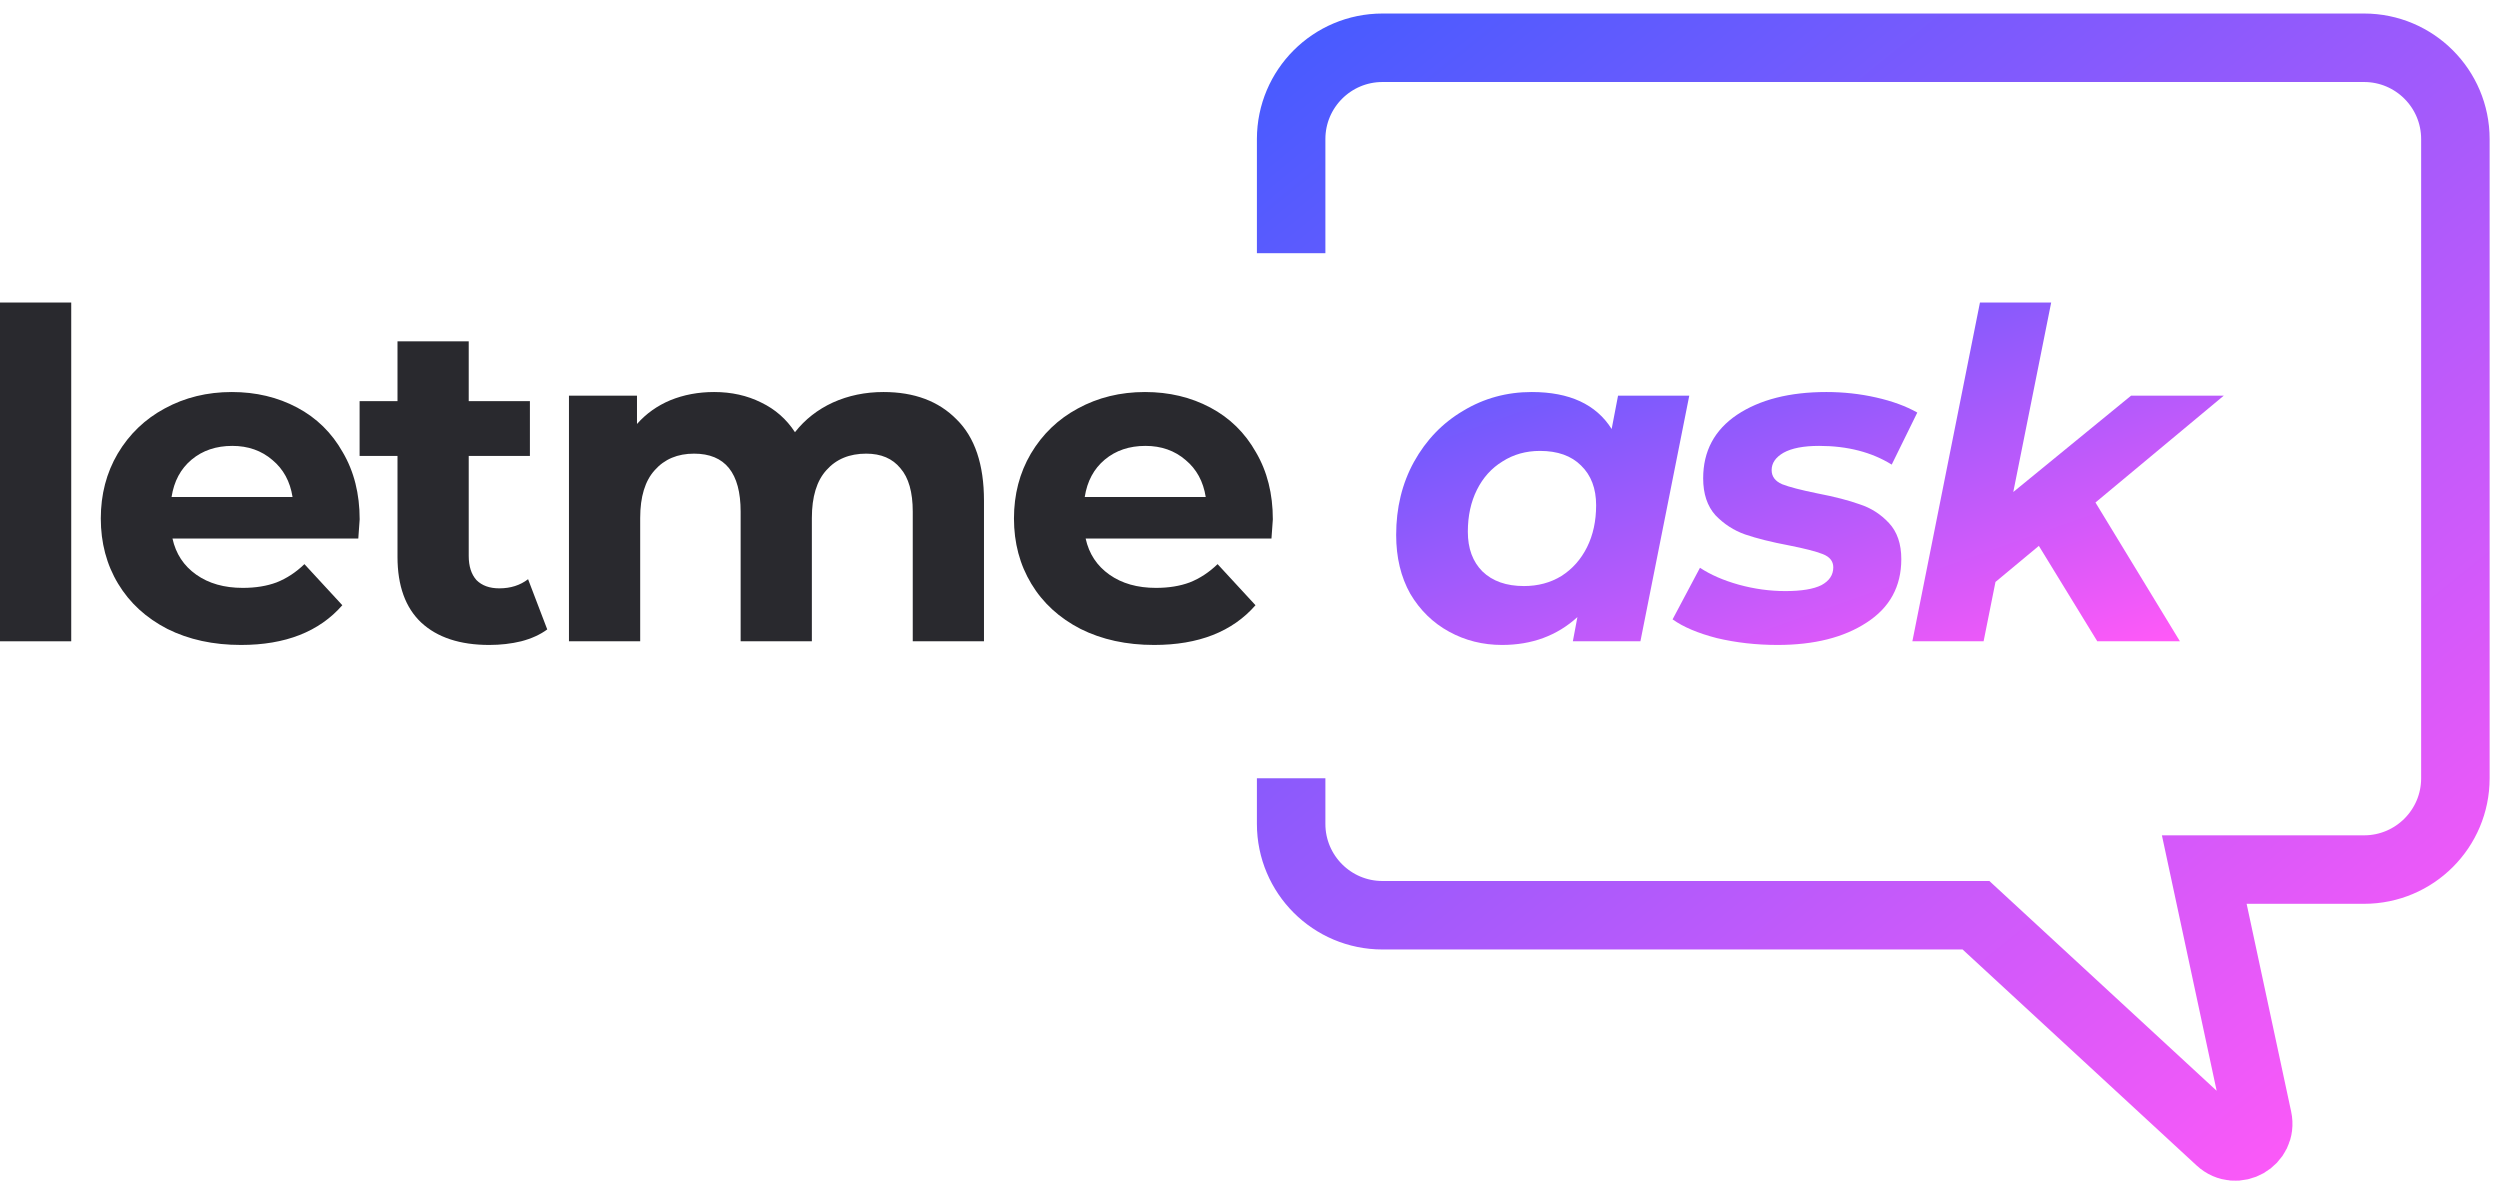
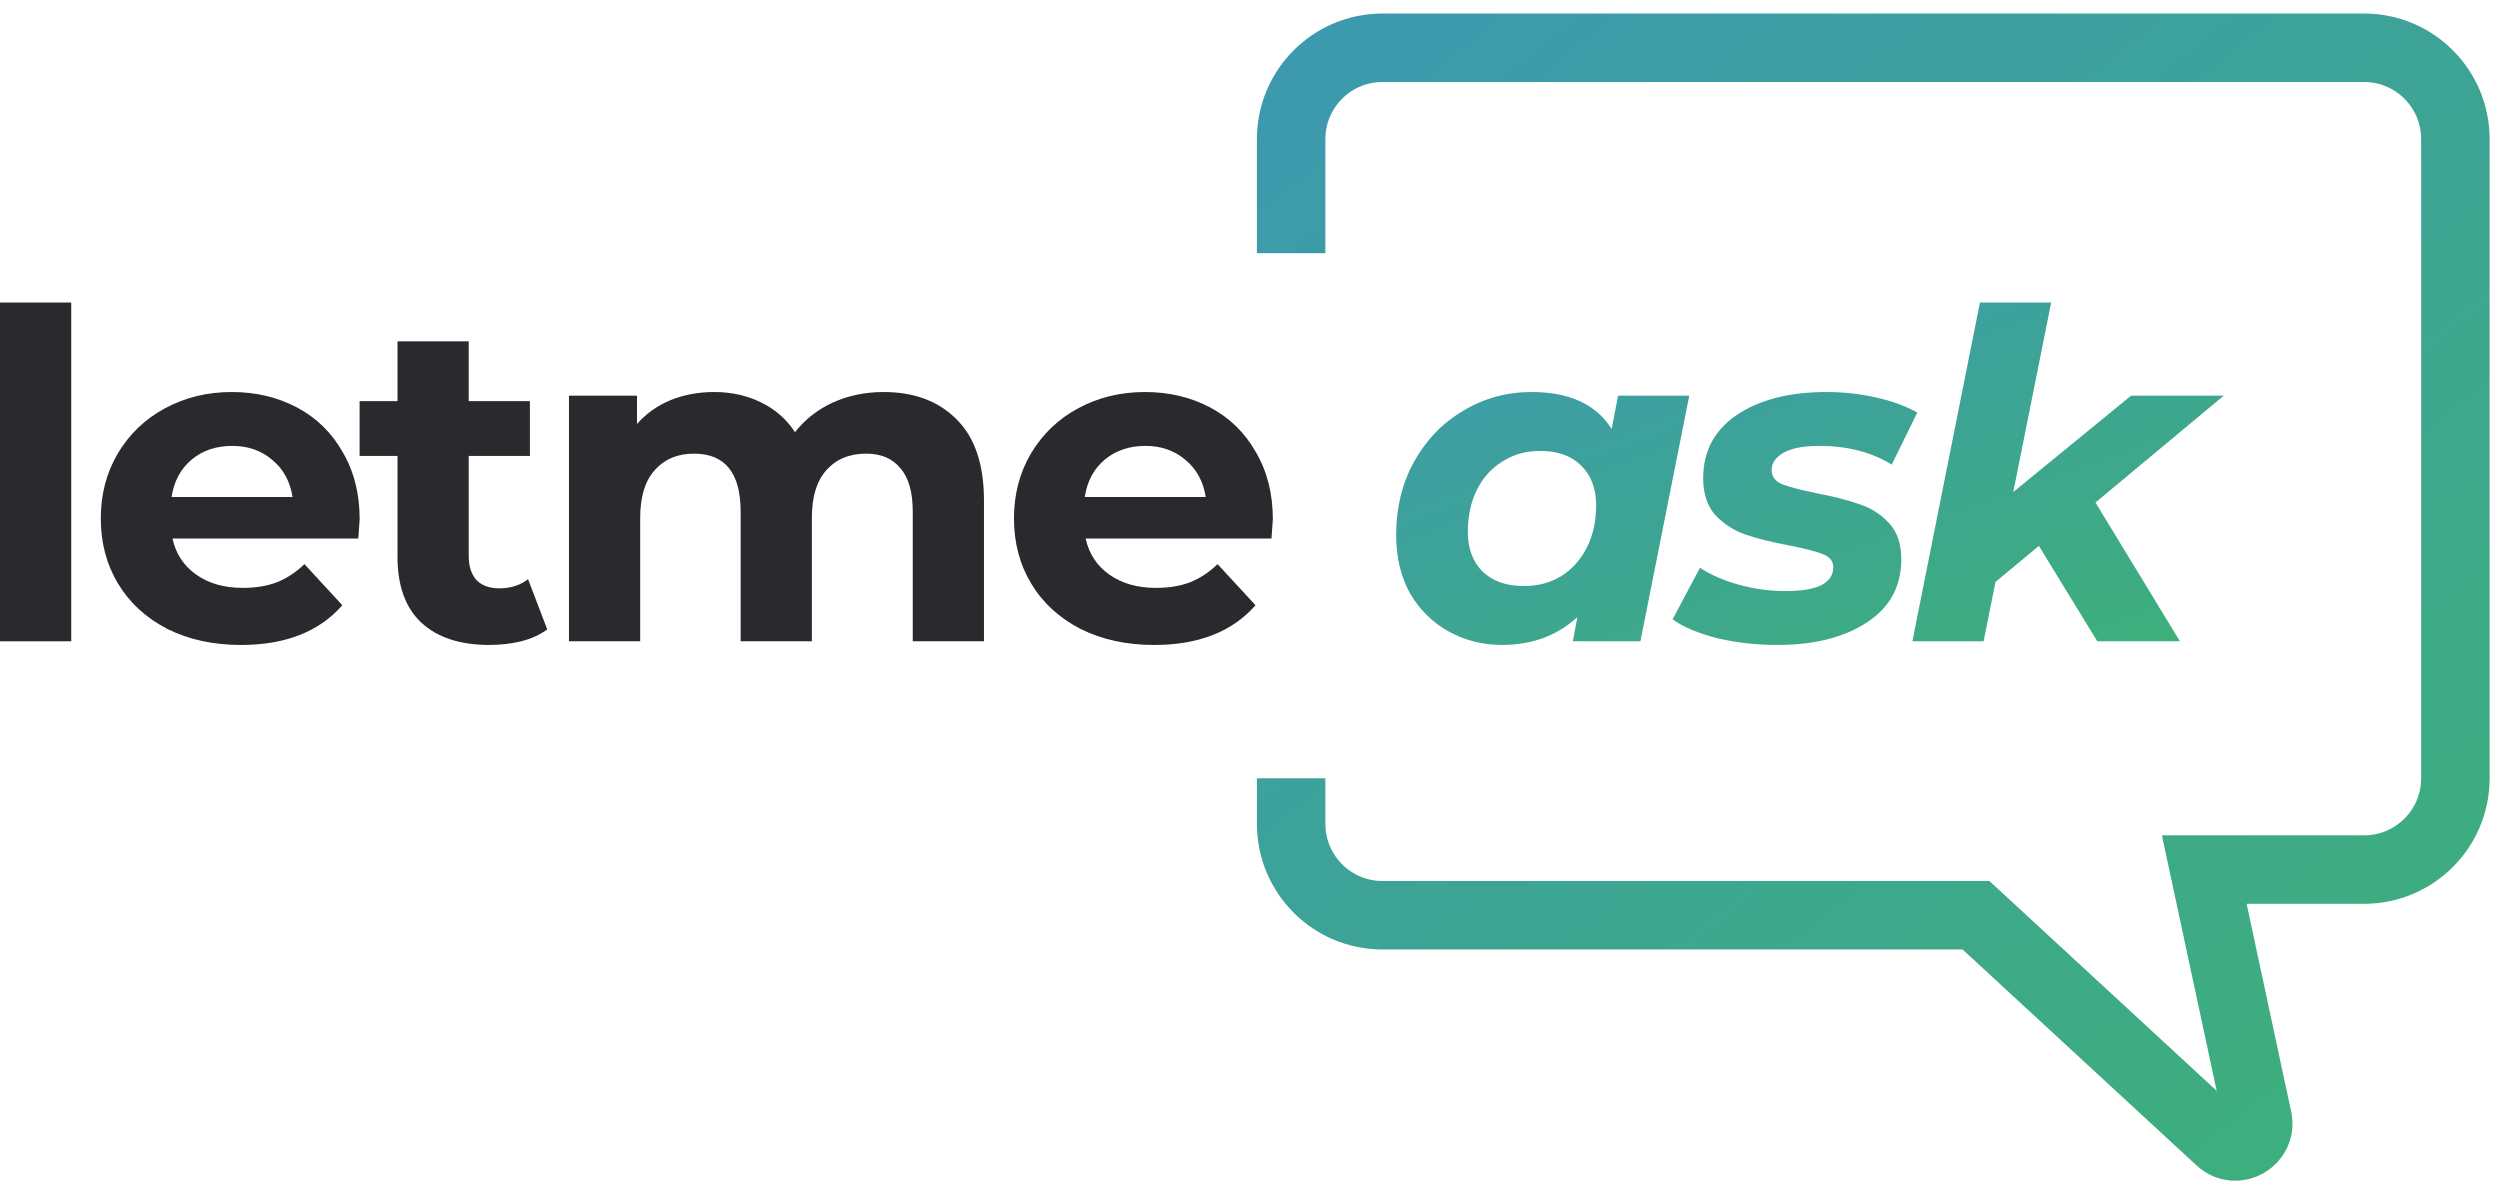
<svg xmlns="http://www.w3.org/2000/svg" width="157" height="75" viewBox="0 0 157 75" fill="none">
  <path d="M0 18.999H4.473V40.273H0V18.999Z" fill="#29292E" />
  <path d="M22.587 32.618C22.587 32.675 22.558 33.077 22.501 33.822H10.832C11.042 34.778 11.539 35.533 12.323 36.087C13.106 36.642 14.081 36.919 15.247 36.919C16.05 36.919 16.757 36.804 17.369 36.575C18 36.326 18.583 35.944 19.118 35.428L21.498 38.008C20.045 39.671 17.923 40.503 15.133 40.503C13.393 40.503 11.854 40.168 10.516 39.499C9.178 38.811 8.146 37.865 7.42 36.661C6.693 35.457 6.33 34.09 6.33 32.561C6.33 31.051 6.684 29.694 7.391 28.489C8.117 27.266 9.102 26.32 10.344 25.651C11.606 24.963 13.011 24.619 14.559 24.619C16.069 24.619 17.436 24.944 18.659 25.593C19.883 26.243 20.838 27.18 21.526 28.403C22.234 29.608 22.587 31.012 22.587 32.618ZM14.588 28.002C13.575 28.002 12.724 28.289 12.036 28.862C11.348 29.436 10.927 30.219 10.774 31.213H18.372C18.22 30.238 17.799 29.464 17.111 28.891C16.423 28.298 15.582 28.002 14.588 28.002Z" fill="#29292E" />
  <path d="M34.367 39.528C33.928 39.853 33.383 40.102 32.733 40.273C32.102 40.426 31.433 40.503 30.726 40.503C28.891 40.503 27.467 40.035 26.454 39.098C25.46 38.161 24.963 36.785 24.963 34.969V28.633H22.583V25.192H24.963V21.436H29.436V25.192H33.278V28.633H29.436V34.912C29.436 35.562 29.598 36.068 29.923 36.431C30.267 36.776 30.745 36.948 31.357 36.948C32.064 36.948 32.666 36.756 33.163 36.374L34.367 39.528Z" fill="#29292E" />
  <path d="M55.486 24.619C57.417 24.619 58.946 25.192 60.074 26.339C61.221 27.467 61.794 29.168 61.794 31.443V40.273H57.321V32.131C57.321 30.907 57.063 29.999 56.547 29.407C56.05 28.795 55.333 28.489 54.397 28.489C53.345 28.489 52.514 28.833 51.902 29.522C51.291 30.191 50.985 31.194 50.985 32.532V40.273H46.512V32.131C46.512 29.703 45.537 28.489 43.587 28.489C42.555 28.489 41.733 28.833 41.122 29.522C40.51 30.191 40.204 31.194 40.204 32.532V40.273H35.731V24.848H40.003V26.626C40.577 25.976 41.275 25.479 42.096 25.135C42.938 24.791 43.855 24.619 44.849 24.619C45.938 24.619 46.923 24.838 47.802 25.278C48.681 25.699 49.389 26.32 49.924 27.142C50.555 26.339 51.348 25.718 52.304 25.278C53.279 24.838 54.339 24.619 55.486 24.619Z" fill="#29292E" />
  <path d="M79.934 32.618C79.934 32.675 79.906 33.077 79.848 33.822H68.179C68.389 34.778 68.886 35.533 69.67 36.087C70.454 36.642 71.428 36.919 72.594 36.919C73.397 36.919 74.104 36.804 74.716 36.575C75.347 36.326 75.93 35.944 76.465 35.428L78.845 38.008C77.392 39.671 75.27 40.503 72.48 40.503C70.74 40.503 69.201 40.168 67.864 39.499C66.525 38.811 65.493 37.865 64.767 36.661C64.041 35.457 63.677 34.09 63.677 32.561C63.677 31.051 64.031 29.694 64.738 28.489C65.465 27.266 66.449 26.32 67.692 25.651C68.953 24.963 70.358 24.619 71.906 24.619C73.416 24.619 74.783 24.944 76.006 25.593C77.23 26.243 78.185 27.18 78.874 28.403C79.581 29.608 79.934 31.012 79.934 32.618ZM71.935 28.002C70.922 28.002 70.071 28.289 69.383 28.862C68.695 29.436 68.275 30.219 68.121 31.213H75.72C75.567 30.238 75.146 29.464 74.458 28.891C73.77 28.298 72.929 28.002 71.935 28.002Z" fill="#29292E" />
  <path d="M106.086 24.848L103.018 40.273H98.775L99.061 38.754C97.781 39.92 96.204 40.503 94.331 40.503C93.126 40.503 92.018 40.226 91.005 39.671C89.992 39.117 89.179 38.324 88.567 37.292C87.975 36.24 87.679 35.007 87.679 33.593C87.679 31.892 88.051 30.363 88.797 29.006C89.561 27.629 90.594 26.559 91.894 25.794C93.193 25.011 94.627 24.619 96.194 24.619C98.564 24.619 100.237 25.393 101.212 26.941L101.613 24.848H106.086ZM95.707 36.804C96.586 36.804 97.37 36.594 98.058 36.173C98.746 35.734 99.281 35.132 99.664 34.367C100.046 33.602 100.237 32.723 100.237 31.729C100.237 30.678 99.922 29.846 99.291 29.235C98.679 28.623 97.819 28.317 96.71 28.317C95.831 28.317 95.047 28.537 94.359 28.977C93.671 29.397 93.136 29.99 92.754 30.754C92.371 31.519 92.18 32.398 92.18 33.392C92.18 34.444 92.486 35.275 93.098 35.887C93.728 36.498 94.598 36.804 95.707 36.804Z" fill="url(#paint0_linear_logo)" />
  <path d="M111.632 40.503C110.294 40.503 109.023 40.359 107.819 40.073C106.634 39.767 105.707 39.375 105.038 38.897L106.758 35.657C107.427 36.097 108.239 36.451 109.195 36.718C110.17 36.986 111.145 37.12 112.119 37.12C113.133 37.12 113.888 36.995 114.385 36.747C114.882 36.479 115.13 36.106 115.13 35.629C115.13 35.246 114.91 34.969 114.471 34.797C114.031 34.625 113.324 34.444 112.349 34.252C111.24 34.042 110.323 33.813 109.596 33.564C108.889 33.316 108.268 32.914 107.733 32.36C107.217 31.787 106.959 31.012 106.959 30.038C106.959 28.336 107.666 27.008 109.08 26.052C110.514 25.096 112.387 24.619 114.7 24.619C115.77 24.619 116.812 24.733 117.825 24.963C118.838 25.192 119.698 25.508 120.406 25.909L118.8 29.177C117.538 28.394 116.019 28.002 114.241 28.002C113.266 28.002 112.521 28.145 112.005 28.432C111.508 28.719 111.259 29.082 111.259 29.522C111.259 29.923 111.479 30.219 111.919 30.41C112.358 30.582 113.094 30.774 114.127 30.984C115.216 31.194 116.105 31.424 116.793 31.672C117.5 31.901 118.112 32.293 118.628 32.847C119.144 33.402 119.402 34.157 119.402 35.113C119.402 36.833 118.676 38.161 117.223 39.098C115.79 40.035 113.926 40.503 111.632 40.503Z" fill="url(#paint1_linear_logo)" />
  <path d="M131.595 31.557L136.899 40.273H131.71L128.04 34.281L125.316 36.546L124.57 40.273H120.097L124.341 18.999H128.814L126.434 30.898L133.831 24.848H139.652L131.595 31.557Z" fill="url(#paint2_linear_logo)" />
  <path d="M81.084 15.902V8.734C81.084 5.567 83.652 3 86.819 3H148.463C151.63 3 154.198 5.567 154.198 8.734V48.875C154.198 52.042 151.63 54.609 148.463 54.609H138.428L141.782 70.26C142.075 71.628 140.436 72.563 139.408 71.614L124.092 57.477H86.819C83.652 57.477 81.084 54.909 81.084 51.742V48.875" stroke="url(#paint3_linear_logo)" stroke-width="4.301" />
  <defs>
    <linearGradient id="paint0_linear_logo" x1="87.679" y1="18.999" x2="99.758" y2="53.111" gradientUnits="userSpaceOnUse">
-       <stop stop-color="#485BFF" />
-       <stop offset="1" stop-color="#FF59F8" />
+       <stop stop-color="#3d99af" />
+       <stop offset="1" stop-color="#3daf7b" />
    </linearGradient>
    <linearGradient id="paint1_linear_logo" x1="87.679" y1="18.999" x2="99.758" y2="53.111" gradientUnits="userSpaceOnUse">
-       <stop stop-color="#485BFF" />
-       <stop offset="1" stop-color="#FF59F8" />
+       <stop stop-color="#3d99af" />
+       <stop offset="1" stop-color="#3daf7b" />
    </linearGradient>
    <linearGradient id="paint2_linear_logo" x1="87.679" y1="18.999" x2="99.758" y2="53.111" gradientUnits="userSpaceOnUse">
-       <stop stop-color="#485BFF" />
-       <stop offset="1" stop-color="#FF59F8" />
+       <stop stop-color="#3d99af" />
+       <stop offset="1" stop-color="#3daf7b" />
    </linearGradient>
    <linearGradient id="paint3_linear_logo" x1="81.084" y1="3" x2="141.295" y2="77.547" gradientUnits="userSpaceOnUse">
-       <stop stop-color="#485BFF" />
-       <stop offset="1" stop-color="#FF59F8" />
+       <stop stop-color="#3d99af" />
+       <stop offset="1" stop-color="#3daf7b" />
    </linearGradient>
  </defs>
</svg>
